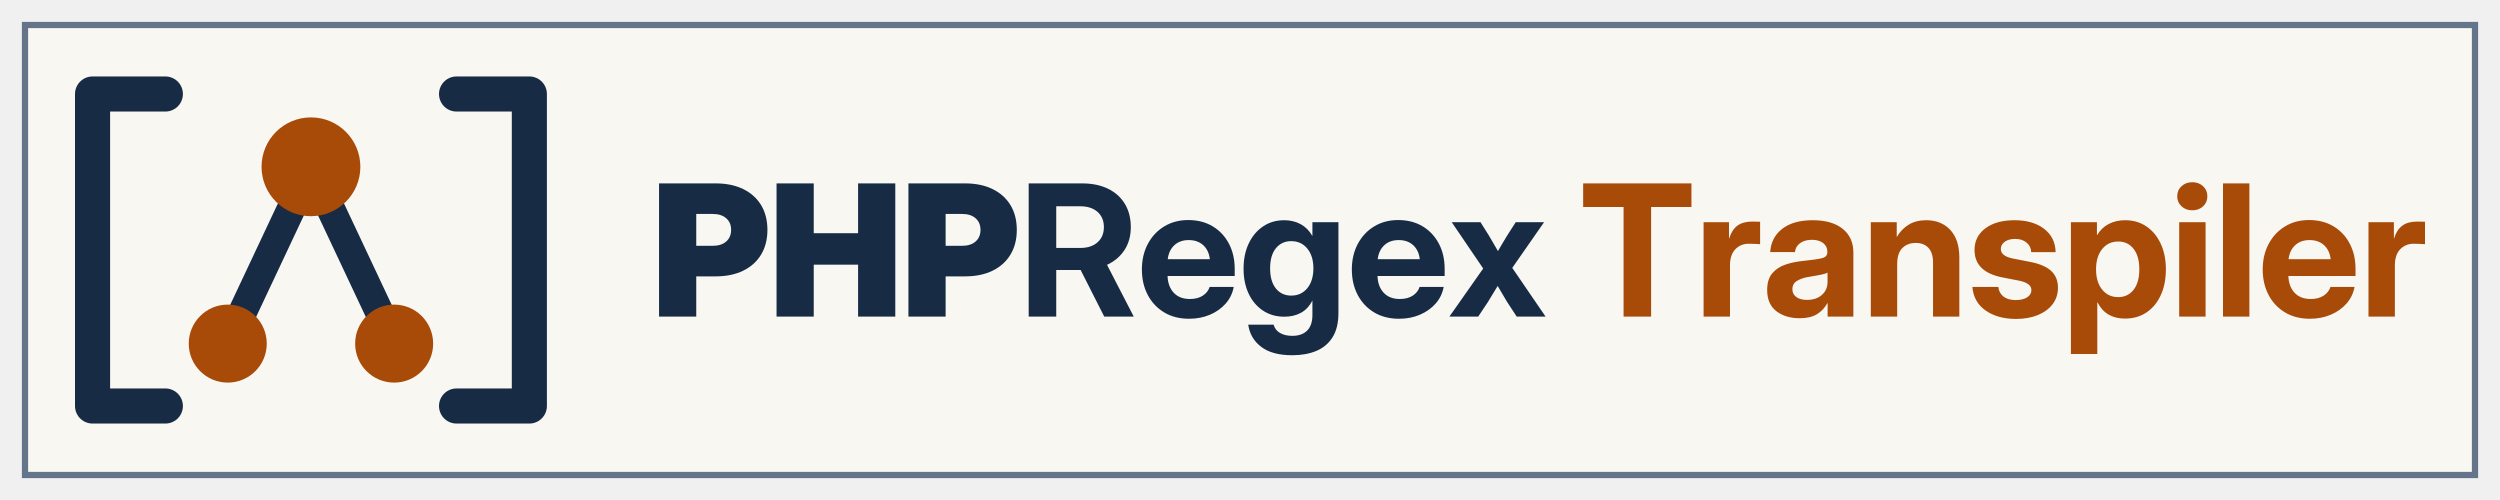
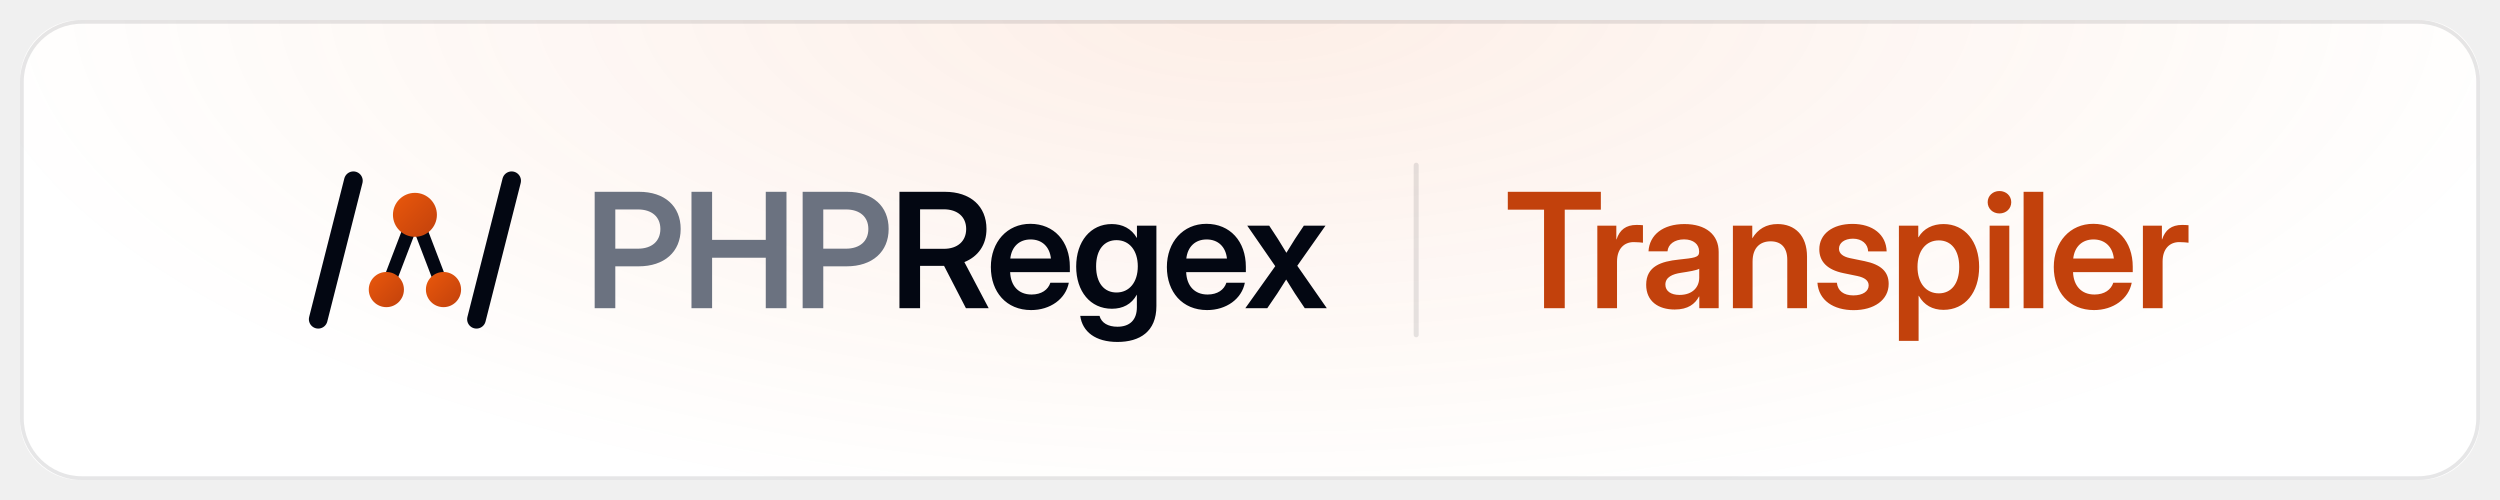
- <svg xmlns="http://www.w3.org/2000/svg" viewBox="0 0 1000 200" width="1000" height="200" role="img">
-   <style>.paper{fill:#F8F7F2}.ink-f{fill:#182B45}.ink-s{stroke:#182B45;fill:none}.amber-f{fill:#A84A08}</style>
-   <rect x="10" y="10" width="980" height="180" class="paper" stroke="#64748B" stroke-width="2.5" />
-   <g transform="translate(124.38 100) scale(0.52)">
-     <g fill="none" class="ink-s" stroke-width="27" stroke-linecap="round" stroke-linejoin="round">
-       <path d="M-112-120H-168V120H-112" />
-       <path d="M112-120H168V120H112" />
+ <svg xmlns="http://www.w3.org/2000/svg" viewBox="0 0 1000 200" width="1000" height="200" role="img" aria-label="PHPRegex Transpiler">
+   <defs>
+     <linearGradient id="n" x1="0" y1="0" x2="1" y2="1">
+       <stop offset="0" stop-color="#EA580C" />
+       <stop offset="1" stop-color="#C2410C" />
+     </linearGradient>
+     <radialGradient id="halo" cx="500" cy="0" r="1" gradientUnits="userSpaceOnUse" gradientTransform="translate(500 0) scale(520 210) translate(-500 0)">
+       <stop offset="0" stop-color="rgba(234,88,12,0.10)" />
+       <stop offset="1" stop-color="rgba(234,88,12,0.10)" stop-opacity="0" />
+     </radialGradient>
+   </defs>
+   <rect x="8" y="8" width="984" height="184" rx="24" fill="#FFFFFF" />
+   <rect x="8" y="8" width="984" height="184" rx="24" fill="url(#halo)" />
+   <rect x="8.75" y="8.75" width="982.5" height="182.5" rx="24" fill="none" stroke="rgba(3,7,18,0.10)" stroke-width="1.5" />
+   <g transform="translate(165.97 100.00) scale(0.2198)">
+     <g fill="none" stroke="#030712" stroke-linecap="round">
+       <path d="M-176 126L-112 -126M112 126L176 -126" stroke-width="34" />
+       <path d="M0 -64L-52 72M0 -64L52 72" stroke-width="24" />
    </g>
-     <g transform="translate(0 14)">
-       <path d="M0-78L-64 58M0-78L64 58" fill="none" class="ink-s" stroke-width="22" stroke-linecap="round" />
-       <circle cx="0" cy="-78" r="38" class="amber-f" />
-       <circle cx="-64" cy="58" r="30" class="amber-f" />
-       <circle cx="64" cy="58" r="30" class="amber-f" />
+     <g fill="url(#n)">
+       <circle cx="0" cy="-64" r="40" />
+       <circle cx="-52" cy="72" r="32" />
+       <circle cx="52" cy="72" r="32" />
    </g>
  </g>
-   <g transform="translate(260.76 126.6457)">
-     <path d="M2.861 0.0V-53.291H25.501Q31.868 -53.291 36.517 -51.02Q41.167 -48.749 43.688 -44.582Q46.21 -40.416 46.21 -34.693Q46.21 -29.006 43.688 -24.822Q41.167 -20.637 36.517 -18.366Q31.868 -16.095 25.501 -16.095H17.74V0.0ZM17.74 -28.327H24.392Q27.754 -28.327 29.722 -30.043Q31.689 -31.76 31.689 -34.693Q31.689 -37.626 29.722 -39.343Q27.754 -41.059 24.392 -41.059H17.74ZM49.858 0.0V-53.291H64.736V-33.37H82.476V-53.291H97.355V0.0H82.476V-20.78H64.736V0.0ZM102.613 0.0V-53.291H125.253Q131.619 -53.291 136.269 -51.02Q140.918 -48.749 143.44 -44.582Q145.961 -40.416 145.961 -34.693Q145.961 -29.006 143.44 -24.822Q140.918 -20.637 136.269 -18.366Q131.619 -16.095 125.253 -16.095H117.491V0.0ZM117.491 -28.327H124.144Q127.506 -28.327 129.473 -30.043Q131.44 -31.76 131.44 -34.693Q131.44 -37.626 129.473 -39.343Q127.506 -41.059 124.144 -41.059H117.491Z" class="ink-f" />
-     <path transform="translate(146.7479 0)" d="M3.97 0.0V-53.291H25.287Q31.295 -53.291 35.677 -51.163Q40.058 -49.035 42.436 -45.101Q44.815 -41.167 44.815 -35.802Q44.815 -30.508 42.293 -26.646Q39.772 -22.783 35.301 -20.709L45.995 0.0H34.192L24.75 -18.634Q24.714 -18.634 24.643 -18.634H14.986V0.0ZM14.986 -27.468H24.643Q29.006 -27.468 31.528 -29.739Q34.049 -32.011 34.049 -35.802Q34.049 -39.629 31.51 -41.882Q28.97 -44.135 24.607 -44.135H14.986ZM68.134 0.858Q62.412 0.858 58.173 -1.681Q53.935 -4.22 51.592 -8.673Q49.25 -13.126 49.25 -18.849Q49.25 -24.607 51.628 -29.078Q54.007 -33.549 58.191 -36.088Q62.376 -38.627 67.777 -38.627Q73.356 -38.627 77.523 -36.142Q81.69 -33.656 84.032 -29.239Q86.375 -24.822 86.375 -19.063V-16.238H59.515Q59.658 -12.053 61.982 -9.55Q64.307 -7.046 68.456 -7.046Q71.532 -7.046 73.589 -8.369Q75.645 -9.693 76.36 -11.874H85.981Q85.302 -8.119 82.798 -5.258Q80.295 -2.396 76.503 -0.769Q72.712 0.858 68.134 0.858ZM59.586 -22.962H76.432Q76.039 -26.503 73.803 -28.559Q71.568 -30.616 67.991 -30.616Q64.45 -30.616 62.233 -28.559Q60.015 -26.503 59.586 -22.962ZM109.408 15.451Q101.361 15.451 96.962 12.089Q92.562 8.727 91.776 3.219H101.933Q102.505 5.365 104.473 6.527Q106.44 7.69 109.408 7.69Q113.271 7.69 115.363 5.579Q117.456 3.469 117.456 -0.608V-6.402H117.42Q115.739 -3.076 112.86 -1.52Q109.98 0.036 106.261 0.036Q101.325 0.036 97.641 -2.432Q93.957 -4.9 91.937 -9.21Q89.916 -13.52 89.916 -19.171Q89.916 -24.857 91.972 -29.221Q94.029 -33.584 97.695 -36.07Q101.361 -38.556 106.189 -38.556Q109.837 -38.556 112.717 -37Q115.596 -35.444 117.42 -32.297H117.456V-37.769H127.863V-1.466Q127.863 4.507 125.521 8.244Q123.178 11.982 119.029 13.716Q114.88 15.451 109.408 15.451ZM108.979 -8.405Q112.985 -8.405 115.417 -11.374Q117.849 -14.342 117.849 -19.314Q117.849 -24.249 115.417 -27.218Q112.985 -30.187 108.979 -30.187Q105.152 -30.187 102.845 -27.343Q100.538 -24.5 100.538 -19.314Q100.538 -14.092 102.845 -11.248Q105.152 -8.405 108.979 -8.405ZM152.113 0.858Q146.39 0.858 142.152 -1.681Q137.914 -4.22 135.571 -8.673Q133.228 -13.126 133.228 -18.849Q133.228 -24.607 135.607 -29.078Q137.985 -33.549 142.17 -36.088Q146.355 -38.627 151.755 -38.627Q157.335 -38.627 161.501 -36.142Q165.668 -33.656 168.011 -29.239Q170.354 -24.822 170.354 -19.063V-16.238H143.493Q143.636 -12.053 145.961 -9.55Q148.286 -7.046 152.435 -7.046Q155.511 -7.046 157.567 -8.369Q159.624 -9.693 160.339 -11.874H169.96Q169.281 -8.119 166.777 -5.258Q164.273 -2.396 160.482 -0.769Q156.691 0.858 152.113 0.858ZM143.565 -22.962H160.411Q160.017 -26.503 157.782 -28.559Q155.546 -30.616 151.97 -30.616Q148.429 -30.616 146.211 -28.559Q143.994 -26.503 143.565 -22.962ZM172.249 0.0 185.769 -19.242 173.179 -37.769H184.696L188.022 -32.476Q188.988 -30.83 189.882 -29.292Q190.776 -27.754 191.67 -26.216Q192.564 -27.754 193.476 -29.292Q194.388 -30.83 195.39 -32.476L198.787 -37.769H210.125L197.393 -19.492L210.733 0.0H199.181L195.39 -5.794Q194.353 -7.511 193.423 -9.102Q192.493 -10.694 191.563 -12.268Q190.597 -10.694 189.631 -9.102Q188.666 -7.511 187.628 -5.794L183.766 0.0Z" class="ink-f" />
-     <path transform="translate(370.8935 0)" d="M1.609 -43.849V-53.291H44.922V-43.849H28.792V0.0H17.776V-43.849ZM49.786 0.0V-37.769H59.944V-31.331H60.051Q61.088 -34.729 63.306 -36.374Q65.523 -38.019 69.279 -38.019Q70.209 -38.019 70.978 -37.984Q71.747 -37.948 72.39 -37.948V-28.97Q71.818 -29.006 70.495 -29.078Q69.171 -29.149 67.848 -29.149Q64.593 -29.149 62.465 -26.932Q60.337 -24.714 60.337 -20.458V0.0ZM88.199 0.644Q82.548 0.644 78.882 -2.182Q75.216 -5.007 75.216 -10.658Q75.216 -14.914 77.255 -17.329Q79.293 -19.743 82.655 -20.852Q86.017 -21.96 89.952 -22.318Q95.138 -22.854 97.212 -23.391Q99.286 -23.927 99.286 -25.752V-26.002Q99.286 -28.076 97.641 -29.4Q95.996 -30.723 93.099 -30.723Q90.166 -30.723 88.342 -29.364Q86.518 -28.005 86.339 -25.823H76.432Q76.79 -31.653 81.225 -35.104Q85.66 -38.556 93.421 -38.556Q101.182 -38.556 105.438 -35.104Q109.694 -31.653 109.694 -25.608V0.0H99.394V-5.329H99.251Q97.749 -2.575 95.138 -0.966Q92.527 0.644 88.199 0.644ZM91.132 -6.688Q94.923 -6.688 97.14 -8.709Q99.358 -10.73 99.358 -13.806V-17.597Q98.464 -17.096 96.389 -16.685Q94.315 -16.274 91.776 -15.88Q89.057 -15.451 87.18 -14.324Q85.302 -13.198 85.302 -10.944Q85.302 -8.942 86.894 -7.815Q88.485 -6.688 91.132 -6.688ZM127.22 -20.995V0.0H116.669V-37.769H127.041V-31.832Q128.972 -35.051 131.869 -36.803Q134.766 -38.556 138.844 -38.556Q144.852 -38.556 148.465 -34.675Q152.077 -30.795 152.077 -23.641V0.0H141.562V-21.71Q141.562 -25.501 139.738 -27.486Q137.914 -29.471 134.623 -29.471Q131.369 -29.471 129.294 -27.433Q127.22 -25.394 127.22 -20.995ZM174.788 0.93Q167.421 0.93 162.61 -2.432Q157.8 -5.794 157.299 -11.874H167.671Q167.957 -9.406 169.745 -8.012Q171.534 -6.617 174.61 -6.617Q177.542 -6.617 179.223 -7.725Q180.904 -8.834 180.904 -10.587Q180.904 -12.089 179.599 -13.001Q178.294 -13.913 176.005 -14.378L169.388 -15.666Q158.157 -17.811 158.157 -26.681Q158.157 -32.046 162.485 -35.301Q166.813 -38.556 174.18 -38.556Q181.513 -38.556 185.983 -35.122Q190.454 -31.689 190.597 -25.787H180.833Q180.797 -28.041 179.027 -29.561Q177.256 -31.081 174.467 -31.081Q171.748 -31.081 170.21 -29.918Q168.673 -28.756 168.673 -27.075Q168.673 -25.608 169.871 -24.679Q171.069 -23.749 173.251 -23.284L180.404 -21.889Q186.126 -20.78 188.827 -18.259Q191.527 -15.737 191.527 -11.552Q191.527 -7.797 189.399 -4.989Q187.271 -2.182 183.498 -0.626Q179.724 0.93 174.788 0.93ZM196.713 14.95V-37.769H207.121V-32.654H207.228Q208.981 -35.587 211.86 -37.071Q214.739 -38.556 218.423 -38.556Q223.251 -38.556 226.917 -36.07Q230.583 -33.584 232.64 -29.149Q234.697 -24.714 234.697 -18.92Q234.697 -13.019 232.658 -8.584Q230.619 -4.149 226.953 -1.681Q223.287 0.787 218.351 0.787Q210.662 0.787 207.371 -5.651H207.264V14.95ZM215.633 -7.797Q219.46 -7.797 221.767 -10.712Q224.074 -13.627 224.074 -18.92Q224.074 -24.214 221.767 -27.129Q219.46 -30.043 215.633 -30.043Q211.627 -30.043 209.195 -27.003Q206.763 -23.963 206.763 -18.92Q206.763 -13.841 209.195 -10.819Q211.627 -7.797 215.633 -7.797ZM240.026 0.0V-37.769H250.577V0.0ZM245.283 -42.526Q242.672 -42.526 240.956 -44.117Q239.239 -45.709 239.239 -48.141Q239.239 -50.573 240.956 -52.165Q242.672 -53.756 245.283 -53.756Q247.858 -53.756 249.575 -52.165Q251.292 -50.573 251.292 -48.141Q251.292 -45.709 249.575 -44.117Q247.858 -42.526 245.283 -42.526ZM268.102 -53.291V0.0H257.551V-53.291ZM292.316 0.858Q286.593 0.858 282.355 -1.681Q278.117 -4.22 275.774 -8.673Q273.431 -13.126 273.431 -18.849Q273.431 -24.607 275.81 -29.078Q278.188 -33.549 282.373 -36.088Q286.557 -38.627 291.958 -38.627Q297.537 -38.627 301.704 -36.142Q305.871 -33.656 308.214 -29.239Q310.556 -24.822 310.556 -19.063V-16.238H283.696Q283.839 -12.053 286.164 -9.55Q288.489 -7.046 292.638 -7.046Q295.713 -7.046 297.77 -8.369Q299.826 -9.693 300.542 -11.874H310.163Q309.483 -8.119 306.98 -5.258Q304.476 -2.396 300.685 -0.769Q296.894 0.858 292.316 0.858ZM283.768 -22.962H300.613Q300.22 -26.503 297.985 -28.559Q295.749 -30.616 292.173 -30.616Q288.632 -30.616 286.414 -28.559Q284.197 -26.503 283.768 -22.962ZM315.742 0.0V-37.769H325.9V-31.331H326.007Q327.044 -34.729 329.262 -36.374Q331.479 -38.019 335.235 -38.019Q336.165 -38.019 336.934 -37.984Q337.703 -37.948 338.346 -37.948V-28.97Q337.774 -29.006 336.451 -29.078Q335.128 -29.149 333.804 -29.149Q330.549 -29.149 328.421 -26.932Q326.293 -24.714 326.293 -20.458V0.0Z" class="amber-f" />
-   </g>
+   <path d="M237.87 123.28H246.12V106.53H255.49C265.71 106.53 272.27 100.75 272.27 91.59C272.27 82.47 265.87 76.72 255.65 76.72H237.87ZM246.12 99.47V83.78H255.18C260.74 83.78 264.15 86.75 264.15 91.59C264.15 96.47 260.74 99.47 255.18 99.47Z M276.59 123.28H284.84V103.09H306.31V123.28H314.59V76.72H306.31V95.94H284.84V76.72H276.59Z M321.06 123.28H329.31V106.53H338.68C348.9 106.53 355.46 100.75 355.46 91.59C355.46 82.47 349.06 76.72 338.84 76.72H321.06ZM329.31 99.47V83.78H338.37C343.93 83.78 347.34 86.75 347.34 91.59C347.34 96.47 343.93 99.47 338.37 99.47Z" fill="#6B7280" />
+   <path d="M359.78 123.28H368.03V106.34H377.4C377.5 106.34 377.56 106.34 377.62 106.34L386.37 123.28H395.47L385.75 104.84C391.28 102.59 394.59 97.94 394.59 91.59C394.59 82.47 388.18 76.72 377.93 76.72H359.78ZM368.03 99.53V83.72H377.47C383.03 83.72 386.47 86.75 386.47 91.59C386.47 96.47 383.03 99.53 377.53 99.53Z M412.44 124.03C420.15 124.03 426.28 119.56 427.53 113.09H420.15C419.25 115.91 416.59 117.81 412.62 117.81C407.31 117.81 404.25 114.22 404.06 108.84H427.94V106.69C427.94 96.56 421.62 89.53 412.12 89.53C402.87 89.53 396.34 96.78 396.34 106.81C396.34 116.81 402.53 124.03 412.44 124.03ZM404.12 103.41C404.65 98.69 407.69 95.78 412.25 95.78C416.81 95.78 419.87 98.69 420.37 103.41Z M446.97 136.78C455.91 136.78 462.56 132.66 462.56 122.44V90.28H454.78V95.19H454.75C452.56 91.41 448.97 89.62 444.69 89.62C436.22 89.62 430.47 96.59 430.47 106.62C430.47 116.56 436.12 123.5 444.75 123.5C449.09 123.5 452.59 121.75 454.72 117.88H454.75V122.91C454.75 127.97 451.91 130.69 446.97 130.69C443.28 130.69 440.56 129.19 439.81 126.34H432.09C432.97 132.75 438.25 136.78 446.97 136.78ZM446.59 117C441.72 117 438.44 113.28 438.44 106.53C438.44 99.81 441.72 96.06 446.59 96.06C451.75 96.06 455.12 100.19 455.12 106.53C455.12 112.88 451.75 117 446.59 117Z M482.84 124.03C490.56 124.03 496.69 119.56 497.94 113.09H490.56C489.66 115.91 487 117.81 483.03 117.81C477.72 117.81 474.66 114.22 474.47 108.84H498.34V106.69C498.34 96.56 492.03 89.53 482.53 89.53C473.28 89.53 466.75 96.78 466.75 106.81C466.75 116.81 472.94 124.03 482.84 124.03ZM474.53 103.41C475.06 98.69 478.09 95.78 482.66 95.78C487.22 95.78 490.28 98.69 490.78 103.41Z M498.13 123.28H506.91L510.91 117.41C512.16 115.47 513.31 113.62 514.47 111.81C515.63 113.62 516.75 115.47 517.97 117.41L521.91 123.28H530.72L518.91 106.31L530.19 90.28H521.53L518.03 95.53C516.81 97.47 515.69 99.28 514.56 101.12C513.44 99.28 512.31 97.47 511.13 95.53L507.69 90.28H498.91L510.1 106.47Z" fill="#030712" />
+   <rect x="565.48" y="65.08" width="2" height="69.84" rx="1" fill="rgba(3,7,18,0.10)" />
+   <path d="M603.12 83.88H617.62V123.28H625.9V83.88H640.34V76.72H603.12Z M638.93 123.28H646.81V104.59C646.81 99.44 649.72 96.84 653.47 96.84C655.03 96.84 656.59 97 657.18 97.09V90.09C656.56 90.03 655.68 89.97 654.62 89.97C650.37 89.97 647.84 91.97 646.62 95.75H646.53V90.28H638.93Z M669.87 123.81C675.25 123.81 678.03 121.56 679.59 118.62H679.72V123.28H687.47V100.78C687.47 93.91 682.37 89.62 673.78 89.62C665.15 89.62 659.78 93.97 659.4 100.53H667C667.22 97.75 669.78 95.75 673.62 95.75C677.4 95.75 679.65 97.75 679.65 100.56V100.81C679.65 103.06 677.56 103.16 671.44 103.84C664.62 104.56 658.47 106.41 658.47 113.91C658.47 120.5 663.31 123.81 669.87 123.81ZM671.81 117.97C668.37 117.97 666.15 116.44 666.15 113.84C666.15 110.84 669.03 109.62 672.4 109.12C675.65 108.62 678.72 108.12 679.69 107.5V111.06C679.69 114.91 676.97 117.97 671.81 117.97Z M701.03 104.62C701.03 99 704.12 96.53 708.25 96.53C712.47 96.53 714.91 99.06 714.91 103.91V123.28H722.81V102.66C722.81 94.19 717.94 89.62 711.03 89.62C706.5 89.62 703.16 91.62 700.91 95.34V90.28H693.16V123.28H701.03Z M741.47 124.06C749.63 124.06 755.47 120 755.47 113.56C755.47 108.72 752.44 105.84 745.91 104.47L739.97 103.25C737.22 102.66 735.59 101.44 735.59 99.47C735.59 97.22 737.72 95.47 741.19 95.47C744.78 95.47 747.19 97.62 747.25 100.56H754.66C754.47 93.78 749 89.56 741 89.56C732.94 89.56 727.72 93.66 727.72 99.72C727.72 104.72 731.03 107.94 737.34 109.25L742.97 110.41C745.75 111 747.47 112.16 747.47 114.16C747.47 116.5 745.16 118.16 741.34 118.16C737.41 118.16 735.09 116.31 734.75 113.09H726.97C727.47 120.19 733.44 124.06 741.47 124.06Z M759.56 136.34H767.44V118.31H767.53C769.6 122.06 773.06 123.94 777.38 123.94C786 123.94 791.66 117.03 791.66 106.75C791.66 96.59 785.91 89.62 777.41 89.62C773.13 89.62 769.47 91.38 767.41 94.88H767.31V90.28H759.56ZM775.53 117.34C770.38 117.34 767 113.19 767 106.75C767 100.34 770.38 96.16 775.53 96.16C780.41 96.16 783.69 99.94 783.69 106.75C783.69 113.59 780.41 117.34 775.53 117.34Z M795.85 123.28H803.72V90.28H795.85ZM799.78 85.38C802.47 85.38 804.5 83.44 804.5 80.88C804.5 78.34 802.47 76.41 799.78 76.41C797.1 76.41 795.07 78.34 795.07 80.88C795.07 83.44 797.1 85.38 799.78 85.38Z M817.32 76.72H809.44V123.28H817.32Z M837.6 124.03C845.32 124.03 851.44 119.56 852.69 113.09H845.32C844.41 115.91 841.76 117.81 837.79 117.81C832.47 117.81 829.41 114.22 829.22 108.84H853.1V106.69C853.1 96.56 846.79 89.53 837.29 89.53C828.04 89.53 821.51 96.78 821.51 106.81C821.51 116.81 827.69 124.03 837.6 124.03ZM829.29 103.41C829.82 98.69 832.85 95.78 837.41 95.78C841.97 95.78 845.04 98.69 845.54 103.41Z M857.16 123.28H865.04V104.59C865.04 99.44 867.94 96.84 871.69 96.84C873.26 96.84 874.82 97 875.41 97.09V90.09C874.79 90.03 873.91 89.97 872.85 89.97C868.6 89.97 866.07 91.97 864.85 95.75H864.76V90.28H857.16Z" fill="#C2410C" />
</svg>
